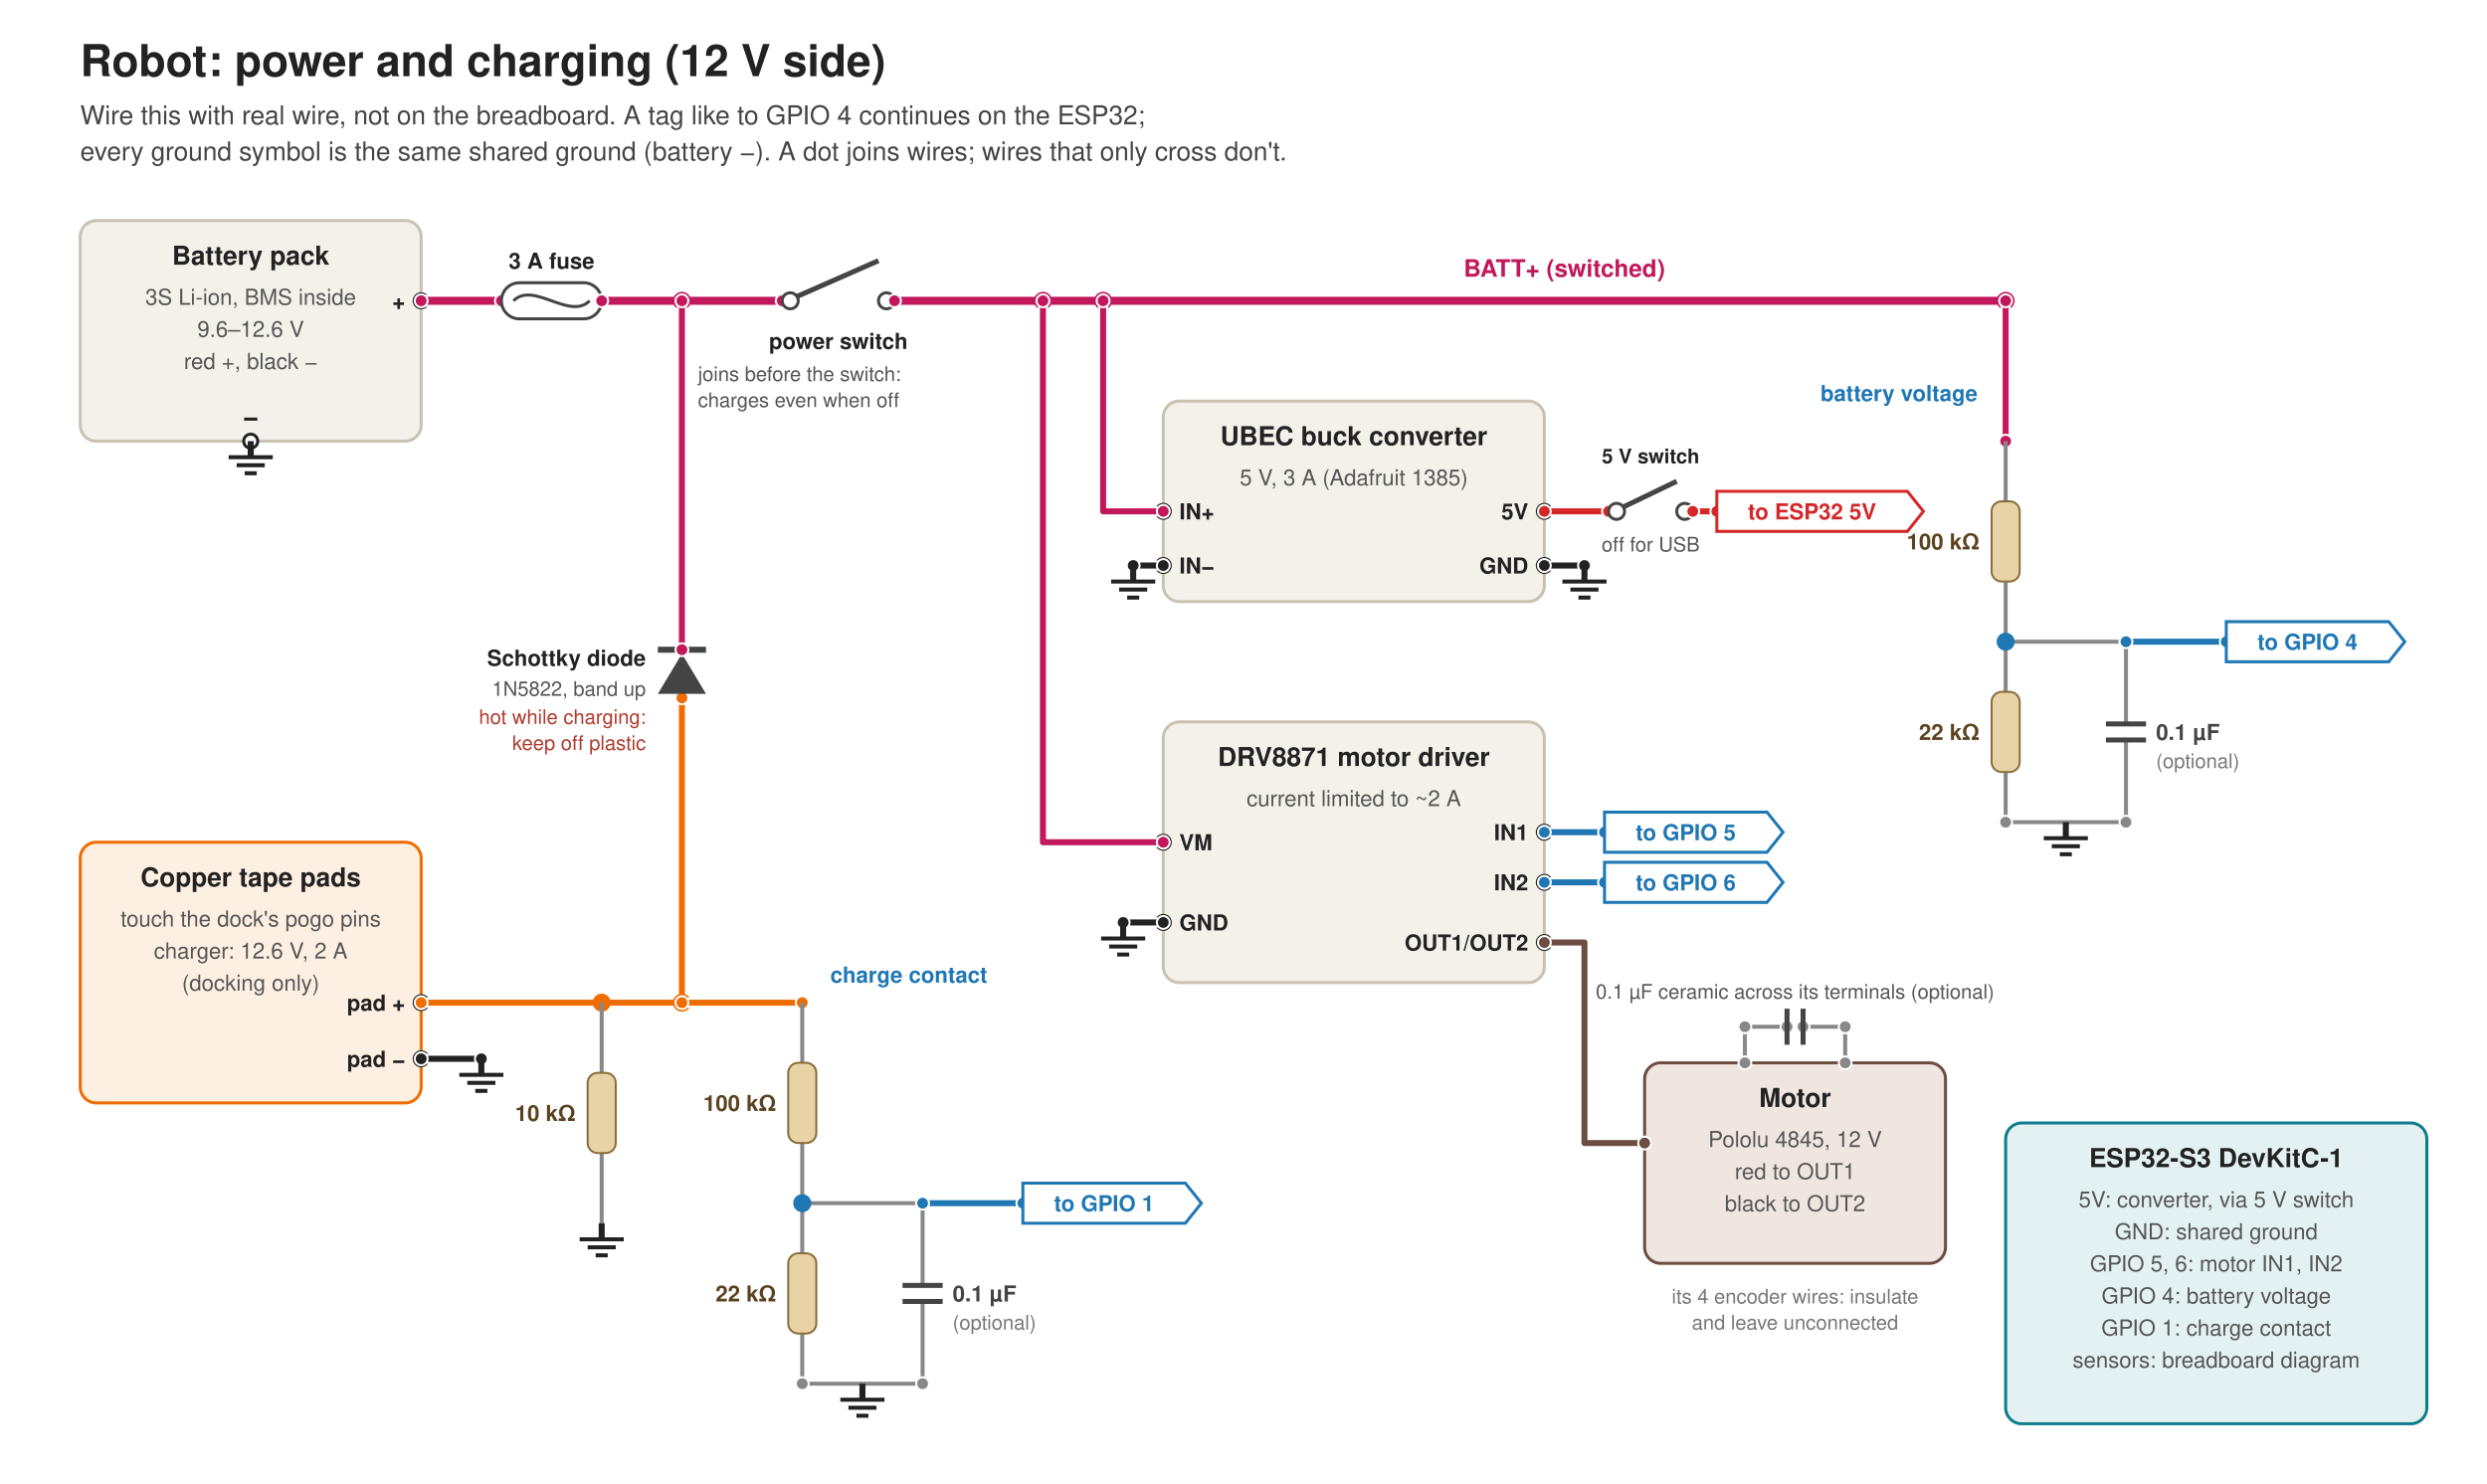
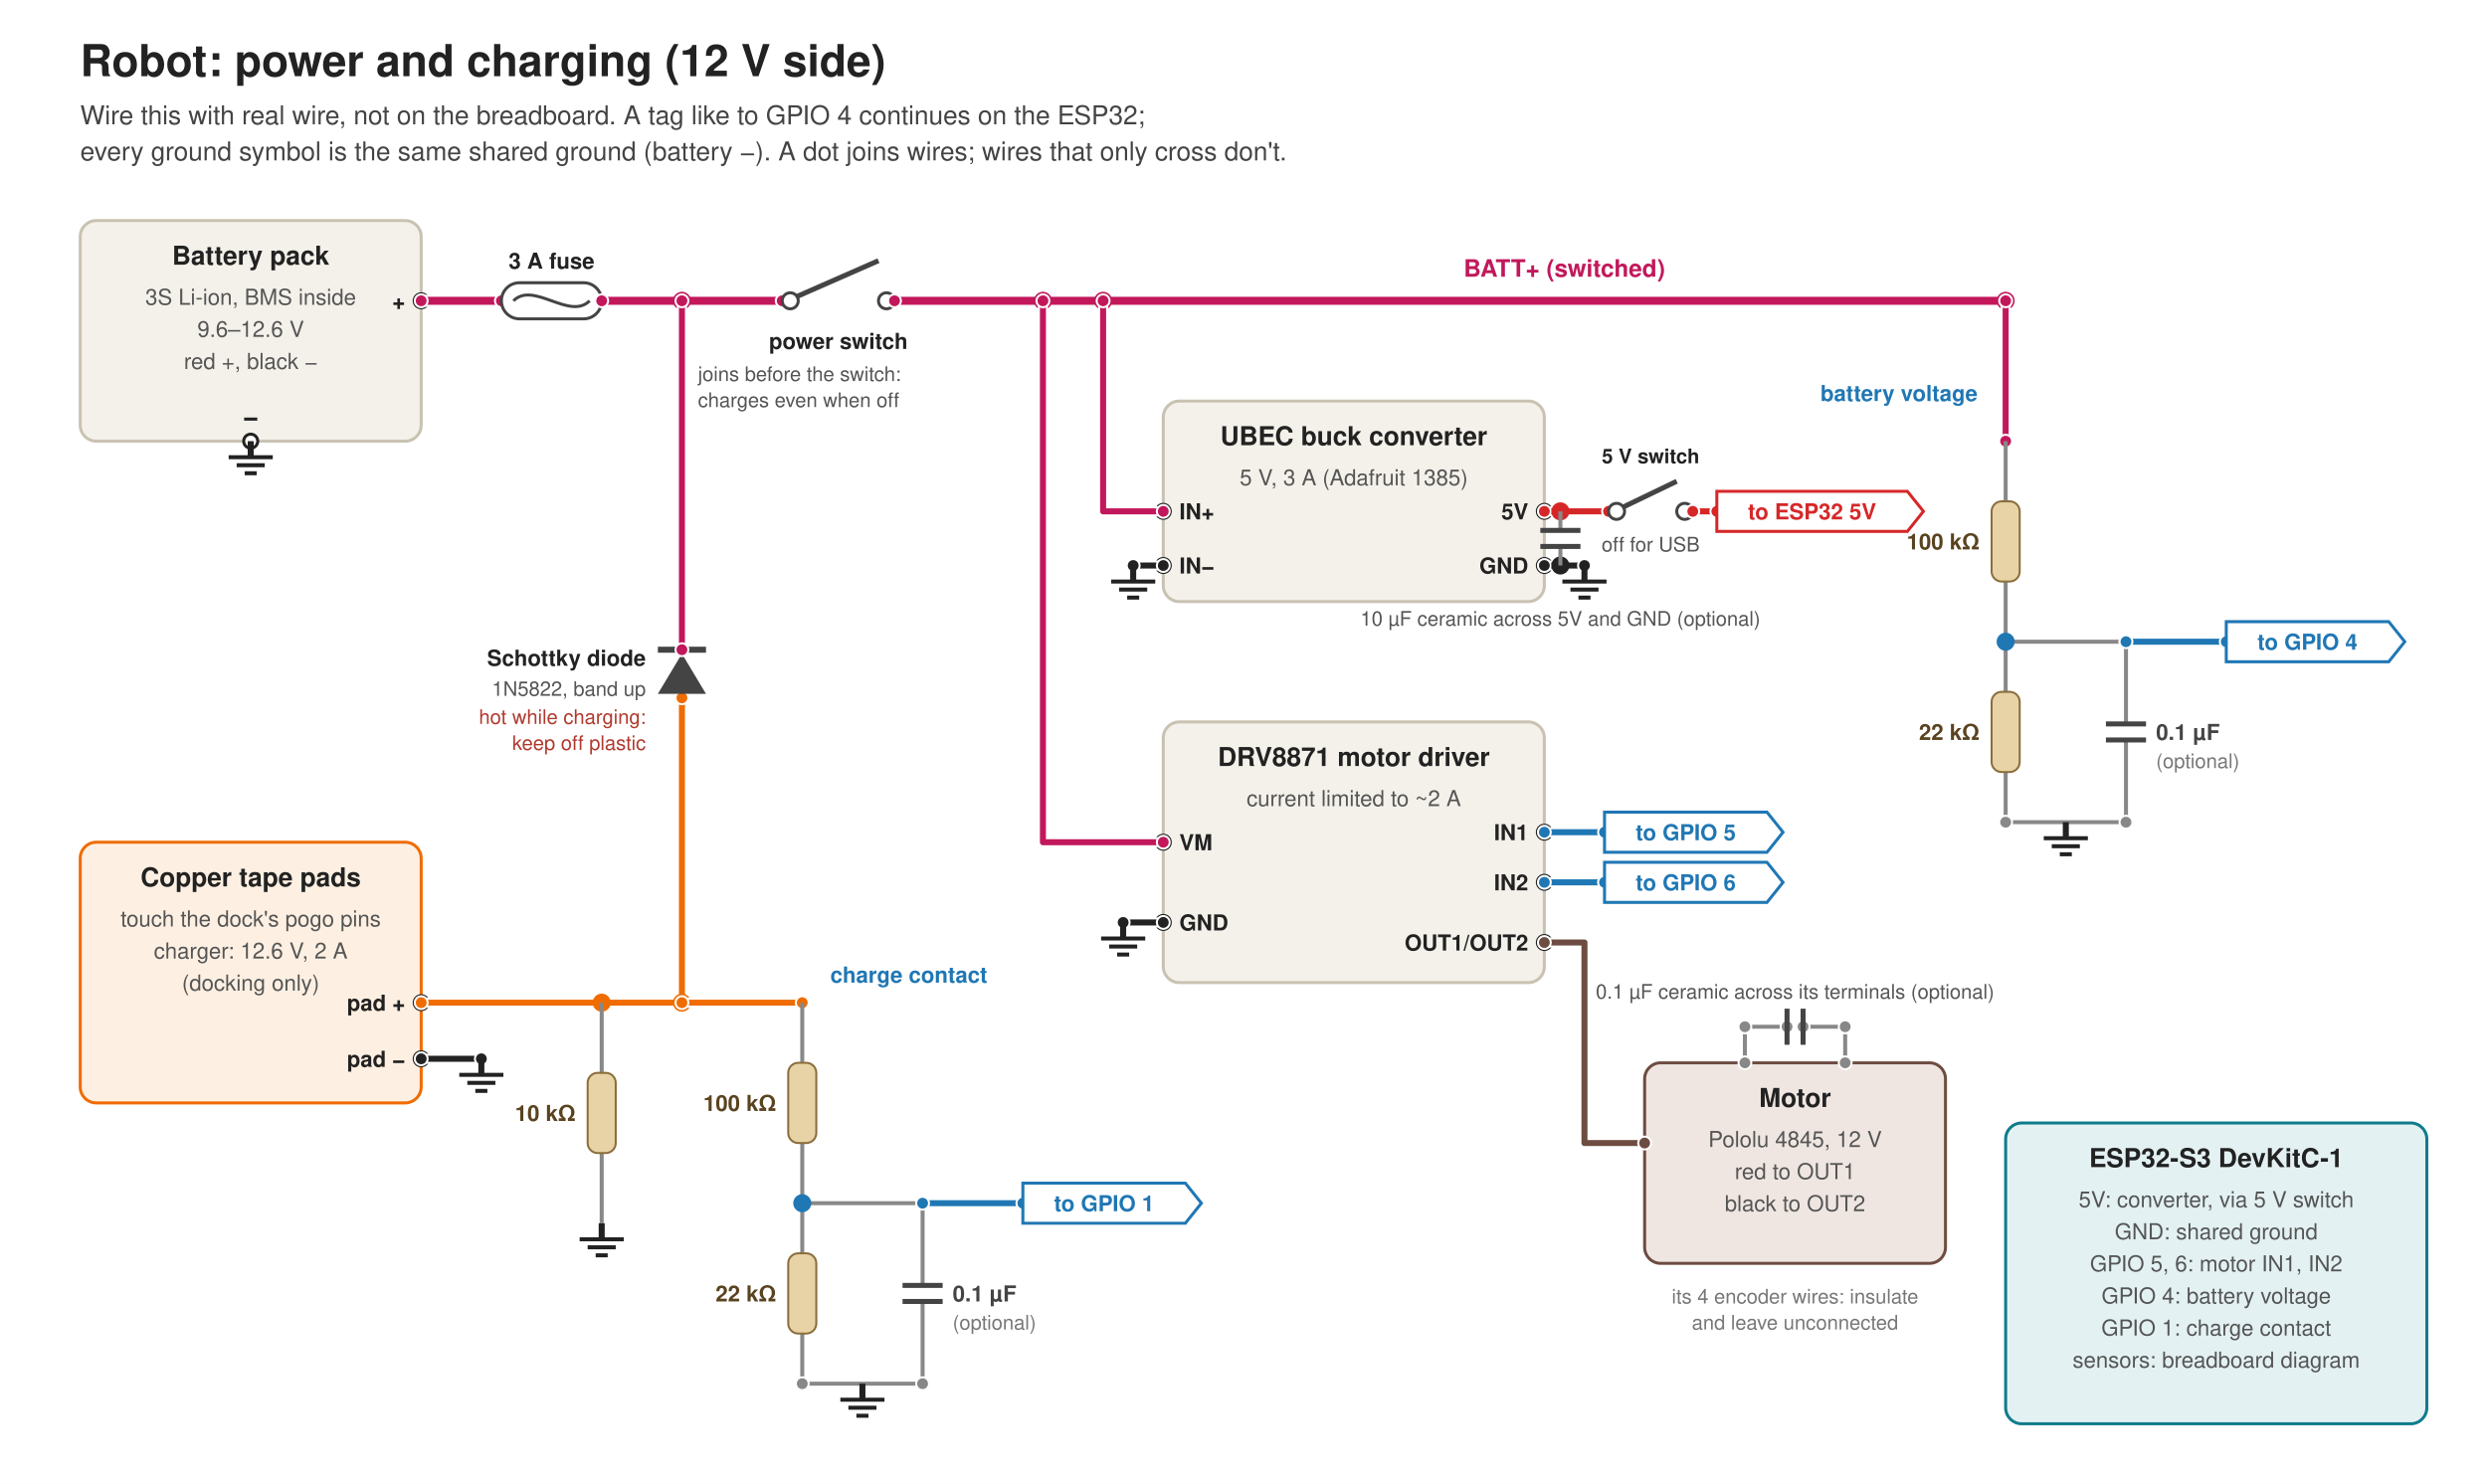
<svg xmlns="http://www.w3.org/2000/svg" width="1240" height="740" viewBox="0 0 1240 740">
  <rect width="1240" height="740" fill="#ffffff" />
  <text x="40" y="38" font-family="Helvetica, Arial, sans-serif" font-size="22" text-anchor="start" font-weight="bold" fill="#222">Robot: power and charging (12 V side)</text>
  <text x="40" y="62" font-family="Helvetica, Arial, sans-serif" font-size="13" text-anchor="start" font-weight="normal" fill="#444">Wire this with real wire, not on the breadboard. A tag like  to GPIO 4  continues on the ESP32;</text>
  <text x="40" y="80" font-family="Helvetica, Arial, sans-serif" font-size="13" text-anchor="start" font-weight="normal" fill="#444">every ground symbol is the same shared ground (battery −). A dot joins wires; wires that only cross don't.</text>
  <rect x="40" y="110" width="170" height="110" rx="8" fill="#f4f1ea" stroke="#c9c2b2" stroke-width="1.5" />
  <text x="125.0" y="132" font-family="Helvetica, Arial, sans-serif" font-size="13" text-anchor="middle" font-weight="bold" fill="#222">Battery pack</text>
  <text x="125.0" y="152" font-family="Helvetica, Arial, sans-serif" font-size="11" text-anchor="middle" font-weight="normal" fill="#555">3S Li-ion, BMS inside</text>
  <text x="125.0" y="168" font-family="Helvetica, Arial, sans-serif" font-size="11" text-anchor="middle" font-weight="normal" fill="#555">9.6–12.6 V</text>
  <text x="125.0" y="184" font-family="Helvetica, Arial, sans-serif" font-size="11" text-anchor="middle" font-weight="normal" fill="#555">red +, black −</text>
  <circle cx="210" cy="150" r="3.5" fill="#fff" stroke="#222" stroke-width="1.5" />
  <text x="202" y="154" font-family="Helvetica, Arial, sans-serif" font-size="11" text-anchor="end" font-weight="bold" fill="#222">+</text>
  <circle cx="125" cy="220" r="3.5" fill="#fff" stroke="#222" stroke-width="1.5" />
  <text x="125" y="212" font-family="Helvetica, Arial, sans-serif" font-size="13" text-anchor="middle" font-weight="bold" fill="#222">−</text>
  <line x1="125" y1="220" x2="125" y2="228" stroke="#222222" stroke-width="3" />
  <line x1="114" y1="228" x2="136" y2="228" stroke="#222222" stroke-width="2" />
  <line x1="118" y1="232" x2="132" y2="232" stroke="#222222" stroke-width="2" />
  <line x1="122" y1="236" x2="128" y2="236" stroke="#222222" stroke-width="2" />
  <path d="M 210,150 L 250,150" fill="none" stroke="#fff" stroke-width="6" stroke-linejoin="round" stroke-linecap="round" />
  <path d="M 210,150 L 250,150" fill="none" stroke="#c2185b" stroke-width="4" stroke-linejoin="round" stroke-linecap="round" />
  <circle cx="210" cy="150" r="3.2" fill="#c2185b" stroke="#fff" stroke-width="1" />
  <circle cx="250" cy="150" r="3.2" fill="#c2185b" stroke="#fff" stroke-width="1" />
  <rect x="250" y="141" width="50" height="18" rx="9" fill="#fff" stroke="#444" stroke-width="1.5" />
  <path d="M 256,150 C 266,140 284,160 294,150" fill="none" stroke="#444" stroke-width="1.5" />
  <text x="275" y="134" font-family="Helvetica, Arial, sans-serif" font-size="11" text-anchor="middle" font-weight="bold" fill="#222">3 A fuse</text>
  <path d="M 300,150 L 390,150" fill="none" stroke="#fff" stroke-width="6" stroke-linejoin="round" stroke-linecap="round" />
  <path d="M 300,150 L 390,150" fill="none" stroke="#c2185b" stroke-width="4" stroke-linejoin="round" stroke-linecap="round" />
  <circle cx="300" cy="150" r="3.2" fill="#c2185b" stroke="#fff" stroke-width="1" />
  <circle cx="390" cy="150" r="3.2" fill="#c2185b" stroke="#fff" stroke-width="1" />
  <circle cx="340" cy="150" r="4.5" fill="#c2185b" />
  <circle cx="394" cy="150" r="4" fill="#fff" stroke="#444" stroke-width="1.5" />
  <line x1="397" y1="148" x2="438" y2="130" stroke="#444" stroke-width="2.5" />
  <circle cx="442" cy="150" r="4" fill="#fff" stroke="#444" stroke-width="1.5" />
  <text x="418" y="174" font-family="Helvetica, Arial, sans-serif" font-size="11" text-anchor="middle" font-weight="bold" fill="#222">power switch</text>
  <path d="M 446,150 L 1000,150" fill="none" stroke="#fff" stroke-width="6" stroke-linejoin="round" stroke-linecap="round" />
  <path d="M 446,150 L 1000,150" fill="none" stroke="#c2185b" stroke-width="4" stroke-linejoin="round" stroke-linecap="round" />
  <circle cx="446" cy="150" r="3.2" fill="#c2185b" stroke="#fff" stroke-width="1" />
  <circle cx="1000" cy="150" r="3.2" fill="#c2185b" stroke="#fff" stroke-width="1" />
  <text x="780" y="138" font-family="Helvetica, Arial, sans-serif" font-size="12" text-anchor="middle" font-weight="bold" fill="#c2185b">BATT+ (switched)</text>
  <rect x="580" y="200" width="190" height="100" rx="8" fill="#f4f1ea" stroke="#c9c2b2" stroke-width="1.5" />
  <text x="675.0" y="222" font-family="Helvetica, Arial, sans-serif" font-size="13" text-anchor="middle" font-weight="bold" fill="#222">UBEC buck converter</text>
  <text x="675.0" y="242" font-family="Helvetica, Arial, sans-serif" font-size="11" text-anchor="middle" font-weight="normal" fill="#555">5 V, 3 A (Adafruit 1385)</text>
  <circle cx="580" cy="255" r="3.5" fill="#fff" stroke="#222" stroke-width="1.5" />
  <text x="588" y="259" font-family="Helvetica, Arial, sans-serif" font-size="11" text-anchor="start" font-weight="bold" fill="#222">IN+</text>
  <circle cx="580" cy="282" r="3.5" fill="#fff" stroke="#222" stroke-width="1.5" />
  <text x="588" y="286" font-family="Helvetica, Arial, sans-serif" font-size="11" text-anchor="start" font-weight="bold" fill="#222">IN−</text>
  <circle cx="770" cy="255" r="3.5" fill="#fff" stroke="#222" stroke-width="1.5" />
  <text x="762" y="259" font-family="Helvetica, Arial, sans-serif" font-size="11" text-anchor="end" font-weight="bold" fill="#222">5V</text>
  <circle cx="770" cy="282" r="3.5" fill="#fff" stroke="#222" stroke-width="1.5" />
  <text x="762" y="286" font-family="Helvetica, Arial, sans-serif" font-size="11" text-anchor="end" font-weight="bold" fill="#222">GND</text>
  <circle cx="550" cy="150" r="4.5" fill="#c2185b" />
  <path d="M 550,150 L 550,255 L 580,255" fill="none" stroke="#fff" stroke-width="5" stroke-linejoin="round" stroke-linecap="round" />
  <path d="M 550,150 L 550,255 L 580,255" fill="none" stroke="#c2185b" stroke-width="3" stroke-linejoin="round" stroke-linecap="round" />
  <circle cx="550" cy="150" r="3.2" fill="#c2185b" stroke="#fff" stroke-width="1" />
  <circle cx="580" cy="255" r="3.2" fill="#c2185b" stroke="#fff" stroke-width="1" />
  <path d="M 580,282 L 565,282" fill="none" stroke="#fff" stroke-width="5" stroke-linejoin="round" stroke-linecap="round" />
  <path d="M 580,282 L 565,282" fill="none" stroke="#222222" stroke-width="3" stroke-linejoin="round" stroke-linecap="round" />
  <circle cx="580" cy="282" r="3.2" fill="#222222" stroke="#fff" stroke-width="1" />
  <circle cx="565" cy="282" r="3.2" fill="#222222" stroke="#fff" stroke-width="1" />
  <line x1="565" y1="282" x2="565" y2="290" stroke="#222222" stroke-width="3" />
  <line x1="554" y1="290" x2="576" y2="290" stroke="#222222" stroke-width="2" />
  <line x1="558" y1="294" x2="572" y2="294" stroke="#222222" stroke-width="2" />
  <line x1="562" y1="298" x2="568" y2="298" stroke="#222222" stroke-width="2" />
  <path d="M 770,255 L 802,255" fill="none" stroke="#fff" stroke-width="5" stroke-linejoin="round" stroke-linecap="round" />
  <path d="M 770,255 L 802,255" fill="none" stroke="#d62728" stroke-width="3" stroke-linejoin="round" stroke-linecap="round" />
  <circle cx="770" cy="255" r="3.2" fill="#d62728" stroke="#fff" stroke-width="1" />
  <circle cx="802" cy="255" r="3.2" fill="#d62728" stroke="#fff" stroke-width="1" />
  <circle cx="806" cy="255" r="4" fill="#fff" stroke="#444" stroke-width="1.5" />
  <line x1="809" y1="253" x2="836" y2="240" stroke="#444" stroke-width="2.5" />
  <circle cx="840" cy="255" r="4" fill="#fff" stroke="#444" stroke-width="1.5" />
  <text x="823" y="231" font-family="Helvetica, Arial, sans-serif" font-size="10" text-anchor="middle" font-weight="bold" fill="#222">5 V switch</text>
  <text x="823" y="275" font-family="Helvetica, Arial, sans-serif" font-size="10" text-anchor="middle" font-weight="normal" fill="#555">off for USB</text>
  <path d="M 844,255 L 856,255" fill="none" stroke="#fff" stroke-width="5" stroke-linejoin="round" stroke-linecap="round" />
  <path d="M 844,255 L 856,255" fill="none" stroke="#d62728" stroke-width="3" stroke-linejoin="round" stroke-linecap="round" />
  <circle cx="844" cy="255" r="3.2" fill="#d62728" stroke="#fff" stroke-width="1" />
  <circle cx="856" cy="255" r="3.2" fill="#d62728" stroke="#fff" stroke-width="1" />
  <path d="M 856,245 L 951,245 L 959,255 L 951,265 L 856,265 L 856,255 Z" fill="#fff" stroke="#d62728" stroke-width="1.5" />
  <text x="903.5" y="259" font-family="Helvetica, Arial, sans-serif" font-size="11" text-anchor="middle" font-weight="bold" fill="#d62728">to ESP32 5V</text>
  <path d="M 770,282 L 790,282" fill="none" stroke="#fff" stroke-width="5" stroke-linejoin="round" stroke-linecap="round" />
  <path d="M 770,282 L 790,282" fill="none" stroke="#222222" stroke-width="3" stroke-linejoin="round" stroke-linecap="round" />
  <circle cx="770" cy="282" r="3.2" fill="#222222" stroke="#fff" stroke-width="1" />
  <circle cx="790" cy="282" r="3.2" fill="#222222" stroke="#fff" stroke-width="1" />
  <line x1="790" y1="282" x2="790" y2="290" stroke="#222222" stroke-width="3" />
  <line x1="779" y1="290" x2="801" y2="290" stroke="#222222" stroke-width="2" />
  <line x1="783" y1="294" x2="797" y2="294" stroke="#222222" stroke-width="2" />
  <line x1="787" y1="298" x2="793" y2="298" stroke="#222222" stroke-width="2" />
+   <circle cx="778" cy="255" r="4.5" fill="#d62728" />
+   <circle cx="778" cy="282" r="4.5" fill="#222222" />
+   <line x1="778" y1="255" x2="778" y2="264.5" stroke="#888" stroke-width="2" />
+   <line x1="778" y1="272.5" x2="778" y2="282" stroke="#888" stroke-width="2" />
+   <line x1="768" y1="264.5" x2="788" y2="264.5" stroke="#444" stroke-width="2.5" />
+   <line x1="768" y1="272.5" x2="788" y2="272.5" stroke="#444" stroke-width="2.5" />
+   <text x="793" y="272.5" font-family="Helvetica, Arial, sans-serif" font-size="11" text-anchor="start" font-weight="bold" fill="#444" />
+   <text x="778" y="312" font-family="Helvetica, Arial, sans-serif" font-size="10" text-anchor="middle" font-weight="normal" fill="#555">10 µF ceramic across 5V and GND (optional)</text>
  <rect x="580" y="360" width="190" height="130" rx="8" fill="#f4f1ea" stroke="#c9c2b2" stroke-width="1.5" />
  <text x="675.0" y="382" font-family="Helvetica, Arial, sans-serif" font-size="13" text-anchor="middle" font-weight="bold" fill="#222">DRV8871 motor driver</text>
  <text x="675.0" y="402" font-family="Helvetica, Arial, sans-serif" font-size="11" text-anchor="middle" font-weight="normal" fill="#555">current limited to ~2 A</text>
  <circle cx="580" cy="420" r="3.5" fill="#fff" stroke="#222" stroke-width="1.5" />
  <text x="588" y="424" font-family="Helvetica, Arial, sans-serif" font-size="11" text-anchor="start" font-weight="bold" fill="#222">VM</text>
  <circle cx="580" cy="460" r="3.5" fill="#fff" stroke="#222" stroke-width="1.5" />
  <text x="588" y="464" font-family="Helvetica, Arial, sans-serif" font-size="11" text-anchor="start" font-weight="bold" fill="#222">GND</text>
  <circle cx="770" cy="415" r="3.5" fill="#fff" stroke="#222" stroke-width="1.5" />
  <text x="762" y="419" font-family="Helvetica, Arial, sans-serif" font-size="11" text-anchor="end" font-weight="bold" fill="#222">IN1</text>
  <circle cx="770" cy="440" r="3.5" fill="#fff" stroke="#222" stroke-width="1.5" />
  <text x="762" y="444" font-family="Helvetica, Arial, sans-serif" font-size="11" text-anchor="end" font-weight="bold" fill="#222">IN2</text>
  <circle cx="770" cy="470" r="3.5" fill="#fff" stroke="#222" stroke-width="1.5" />
  <text x="762" y="474" font-family="Helvetica, Arial, sans-serif" font-size="11" text-anchor="end" font-weight="bold" fill="#222">OUT1/OUT2</text>
  <circle cx="520" cy="150" r="4.5" fill="#c2185b" />
  <path d="M 520,150 L 520,420 L 580,420" fill="none" stroke="#fff" stroke-width="5" stroke-linejoin="round" stroke-linecap="round" />
  <path d="M 520,150 L 520,420 L 580,420" fill="none" stroke="#c2185b" stroke-width="3" stroke-linejoin="round" stroke-linecap="round" />
  <circle cx="520" cy="150" r="3.2" fill="#c2185b" stroke="#fff" stroke-width="1" />
  <circle cx="580" cy="420" r="3.2" fill="#c2185b" stroke="#fff" stroke-width="1" />
  <path d="M 580,460 L 560,460" fill="none" stroke="#fff" stroke-width="5" stroke-linejoin="round" stroke-linecap="round" />
  <path d="M 580,460 L 560,460" fill="none" stroke="#222222" stroke-width="3" stroke-linejoin="round" stroke-linecap="round" />
  <circle cx="580" cy="460" r="3.2" fill="#222222" stroke="#fff" stroke-width="1" />
  <circle cx="560" cy="460" r="3.2" fill="#222222" stroke="#fff" stroke-width="1" />
  <line x1="560" y1="460" x2="560" y2="468" stroke="#222222" stroke-width="3" />
  <line x1="549" y1="468" x2="571" y2="468" stroke="#222222" stroke-width="2" />
  <line x1="553" y1="472" x2="567" y2="472" stroke="#222222" stroke-width="2" />
  <line x1="557" y1="476" x2="563" y2="476" stroke="#222222" stroke-width="2" />
  <path d="M 770,415 L 800,415" fill="none" stroke="#fff" stroke-width="5" stroke-linejoin="round" stroke-linecap="round" />
  <path d="M 770,415 L 800,415" fill="none" stroke="#1f77b4" stroke-width="3" stroke-linejoin="round" stroke-linecap="round" />
  <circle cx="770" cy="415" r="3.2" fill="#1f77b4" stroke="#fff" stroke-width="1" />
  <circle cx="800" cy="415" r="3.2" fill="#1f77b4" stroke="#fff" stroke-width="1" />
  <path d="M 800,405 L 881,405 L 889,415 L 881,425 L 800,425 L 800,415 Z" fill="#fff" stroke="#1f77b4" stroke-width="1.5" />
  <text x="840.5" y="419" font-family="Helvetica, Arial, sans-serif" font-size="11" text-anchor="middle" font-weight="bold" fill="#1f77b4">to GPIO 5</text>
  <path d="M 770,440 L 800,440" fill="none" stroke="#fff" stroke-width="5" stroke-linejoin="round" stroke-linecap="round" />
  <path d="M 770,440 L 800,440" fill="none" stroke="#1f77b4" stroke-width="3" stroke-linejoin="round" stroke-linecap="round" />
  <circle cx="770" cy="440" r="3.2" fill="#1f77b4" stroke="#fff" stroke-width="1" />
  <circle cx="800" cy="440" r="3.2" fill="#1f77b4" stroke="#fff" stroke-width="1" />
  <path d="M 800,430 L 881,430 L 889,440 L 881,450 L 800,450 L 800,440 Z" fill="#fff" stroke="#1f77b4" stroke-width="1.5" />
  <text x="840.5" y="444" font-family="Helvetica, Arial, sans-serif" font-size="11" text-anchor="middle" font-weight="bold" fill="#1f77b4">to GPIO 6</text>
  <rect x="820" y="530" width="150" height="100" rx="8" fill="#efe6e1" stroke="#6d4c41" stroke-width="1.5" />
  <text x="895.0" y="552" font-family="Helvetica, Arial, sans-serif" font-size="13" text-anchor="middle" font-weight="bold" fill="#222">Motor</text>
  <text x="895.0" y="572" font-family="Helvetica, Arial, sans-serif" font-size="11" text-anchor="middle" font-weight="normal" fill="#555">Pololu 4845, 12 V</text>
  <text x="895.0" y="588" font-family="Helvetica, Arial, sans-serif" font-size="11" text-anchor="middle" font-weight="normal" fill="#555">red to OUT1</text>
  <text x="895.0" y="604" font-family="Helvetica, Arial, sans-serif" font-size="11" text-anchor="middle" font-weight="normal" fill="#555">black to OUT2</text>
  <path d="M 770,470 L 790,470 L 790,570 L 820,570" fill="none" stroke="#fff" stroke-width="5" stroke-linejoin="round" stroke-linecap="round" />
  <path d="M 770,470 L 790,470 L 790,570 L 820,570" fill="none" stroke="#6d4c41" stroke-width="3" stroke-linejoin="round" stroke-linecap="round" />
  <circle cx="770" cy="470" r="3.2" fill="#6d4c41" stroke="#fff" stroke-width="1" />
  <circle cx="820" cy="570" r="3.2" fill="#6d4c41" stroke="#fff" stroke-width="1" />
  <path d="M 870,530 L 870,512" fill="none" stroke="#fff" stroke-width="4" stroke-linejoin="round" stroke-linecap="round" />
  <path d="M 870,530 L 870,512" fill="none" stroke="#888" stroke-width="2" stroke-linejoin="round" stroke-linecap="round" />
  <circle cx="870" cy="530" r="3.2" fill="#888" stroke="#fff" stroke-width="1" />
  <circle cx="870" cy="512" r="3.2" fill="#888" stroke="#fff" stroke-width="1" />
  <path d="M 920,530 L 920,512" fill="none" stroke="#fff" stroke-width="4" stroke-linejoin="round" stroke-linecap="round" />
  <path d="M 920,530 L 920,512" fill="none" stroke="#888" stroke-width="2" stroke-linejoin="round" stroke-linecap="round" />
  <circle cx="920" cy="530" r="3.2" fill="#888" stroke="#fff" stroke-width="1" />
  <circle cx="920" cy="512" r="3.2" fill="#888" stroke="#fff" stroke-width="1" />
  <path d="M 870,512 L 891,512" fill="none" stroke="#fff" stroke-width="4" stroke-linejoin="round" stroke-linecap="round" />
  <path d="M 870,512 L 891,512" fill="none" stroke="#888" stroke-width="2" stroke-linejoin="round" stroke-linecap="round" />
  <circle cx="870" cy="512" r="3.2" fill="#888" stroke="#fff" stroke-width="1" />
  <circle cx="891" cy="512" r="3.2" fill="#888" stroke="#fff" stroke-width="1" />
  <path d="M 899,512 L 920,512" fill="none" stroke="#fff" stroke-width="4" stroke-linejoin="round" stroke-linecap="round" />
  <path d="M 899,512 L 920,512" fill="none" stroke="#888" stroke-width="2" stroke-linejoin="round" stroke-linecap="round" />
  <circle cx="899" cy="512" r="3.2" fill="#888" stroke="#fff" stroke-width="1" />
  <circle cx="920" cy="512" r="3.2" fill="#888" stroke="#fff" stroke-width="1" />
  <line x1="891" y1="503" x2="891" y2="521" stroke="#444" stroke-width="2.5" />
  <line x1="899" y1="503" x2="899" y2="521" stroke="#444" stroke-width="2.5" />
  <text x="895" y="498" font-family="Helvetica, Arial, sans-serif" font-size="10" text-anchor="middle" font-weight="normal" fill="#555">0.1 µF ceramic across its terminals (optional)</text>
  <text x="895" y="650" font-family="Helvetica, Arial, sans-serif" font-size="10" text-anchor="middle" font-weight="normal" fill="#777">its 4 encoder wires: insulate</text>
  <text x="895" y="663" font-family="Helvetica, Arial, sans-serif" font-size="10" text-anchor="middle" font-weight="normal" fill="#777">and leave unconnected</text>
  <circle cx="1000" cy="150" r="4.5" fill="#c2185b" />
  <path d="M 1000,150 L 1000,220" fill="none" stroke="#fff" stroke-width="5" stroke-linejoin="round" stroke-linecap="round" />
  <path d="M 1000,150 L 1000,220" fill="none" stroke="#c2185b" stroke-width="3" stroke-linejoin="round" stroke-linecap="round" />
  <circle cx="1000" cy="150" r="3.2" fill="#c2185b" stroke="#fff" stroke-width="1" />
  <circle cx="1000" cy="220" r="3.2" fill="#c2185b" stroke="#fff" stroke-width="1" />
  <line x1="1000" y1="220" x2="1000" y2="320" stroke="#888" stroke-width="2" />
  <rect x="993" y="250.0" width="14" height="40" rx="5" fill="#e8d3a6" stroke="#8a6d3b" />
  <text x="987" y="274.0" font-family="Helvetica, Arial, sans-serif" font-size="11" text-anchor="end" font-weight="bold" fill="#5a4320">100 kΩ</text>
  <line x1="1000" y1="320" x2="1000" y2="410" stroke="#888" stroke-width="2" />
  <rect x="993" y="345.0" width="14" height="40" rx="5" fill="#e8d3a6" stroke="#8a6d3b" />
  <text x="987" y="369.0" font-family="Helvetica, Arial, sans-serif" font-size="11" text-anchor="end" font-weight="bold" fill="#5a4320">22 kΩ</text>
  <path d="M 1000,320 L 1060,320" fill="none" stroke="#fff" stroke-width="4" stroke-linejoin="round" stroke-linecap="round" />
  <path d="M 1000,320 L 1060,320" fill="none" stroke="#888" stroke-width="2" stroke-linejoin="round" stroke-linecap="round" />
  <circle cx="1000" cy="320" r="3.2" fill="#888" stroke="#fff" stroke-width="1" />
  <circle cx="1060" cy="320" r="3.2" fill="#888" stroke="#fff" stroke-width="1" />
  <line x1="1060" y1="320" x2="1060" y2="361.0" stroke="#888" stroke-width="2" />
  <line x1="1060" y1="369.0" x2="1060" y2="410" stroke="#888" stroke-width="2" />
  <line x1="1050" y1="361.0" x2="1070" y2="361.0" stroke="#444" stroke-width="2.5" />
  <line x1="1050" y1="369.0" x2="1070" y2="369.0" stroke="#444" stroke-width="2.5" />
  <text x="1075" y="369.0" font-family="Helvetica, Arial, sans-serif" font-size="11" text-anchor="start" font-weight="bold" fill="#444">0.1 µF</text>
  <text x="1075" y="383.0" font-family="Helvetica, Arial, sans-serif" font-size="10" text-anchor="start" font-weight="normal" fill="#777">(optional)</text>
  <path d="M 1000,410 L 1060,410" fill="none" stroke="#fff" stroke-width="4" stroke-linejoin="round" stroke-linecap="round" />
  <path d="M 1000,410 L 1060,410" fill="none" stroke="#888" stroke-width="2" stroke-linejoin="round" stroke-linecap="round" />
  <circle cx="1000" cy="410" r="3.2" fill="#888" stroke="#fff" stroke-width="1" />
  <circle cx="1060" cy="410" r="3.2" fill="#888" stroke="#fff" stroke-width="1" />
  <line x1="1030" y1="410" x2="1030" y2="418" stroke="#222222" stroke-width="3" />
  <line x1="1019" y1="418" x2="1041" y2="418" stroke="#222222" stroke-width="2" />
  <line x1="1023" y1="422" x2="1037" y2="422" stroke="#222222" stroke-width="2" />
  <line x1="1027" y1="426" x2="1033" y2="426" stroke="#222222" stroke-width="2" />
  <circle cx="1000" cy="320" r="4.5" fill="#1f77b4" />
  <path d="M 1060,320 L 1110,320" fill="none" stroke="#fff" stroke-width="5" stroke-linejoin="round" stroke-linecap="round" />
  <path d="M 1060,320 L 1110,320" fill="none" stroke="#1f77b4" stroke-width="3" stroke-linejoin="round" stroke-linecap="round" />
  <circle cx="1060" cy="320" r="3.2" fill="#1f77b4" stroke="#fff" stroke-width="1" />
  <circle cx="1110" cy="320" r="3.2" fill="#1f77b4" stroke="#fff" stroke-width="1" />
  <path d="M 1110,310 L 1191,310 L 1199,320 L 1191,330 L 1110,330 L 1110,320 Z" fill="#fff" stroke="#1f77b4" stroke-width="1.5" />
  <text x="1150.5" y="324" font-family="Helvetica, Arial, sans-serif" font-size="11" text-anchor="middle" font-weight="bold" fill="#1f77b4">to GPIO 4</text>
  <text x="986" y="200" font-family="Helvetica, Arial, sans-serif" font-size="11" text-anchor="end" font-weight="bold" fill="#1f77b4">battery voltage</text>
  <rect x="1000" y="560" width="210" height="150" rx="8" fill="#e3f1f3" stroke="#0f7c8c" stroke-width="1.5" />
  <text x="1105.0" y="582" font-family="Helvetica, Arial, sans-serif" font-size="13" text-anchor="middle" font-weight="bold" fill="#222">ESP32-S3 DevKitC-1</text>
  <text x="1105.0" y="602" font-family="Helvetica, Arial, sans-serif" font-size="11" text-anchor="middle" font-weight="normal" fill="#555">5V: converter, via 5 V switch</text>
  <text x="1105.0" y="618" font-family="Helvetica, Arial, sans-serif" font-size="11" text-anchor="middle" font-weight="normal" fill="#555">GND: shared ground</text>
  <text x="1105.0" y="634" font-family="Helvetica, Arial, sans-serif" font-size="11" text-anchor="middle" font-weight="normal" fill="#555">GPIO 5, 6: motor IN1, IN2</text>
  <text x="1105.0" y="650" font-family="Helvetica, Arial, sans-serif" font-size="11" text-anchor="middle" font-weight="normal" fill="#555">GPIO 4: battery voltage</text>
  <text x="1105.0" y="666" font-family="Helvetica, Arial, sans-serif" font-size="11" text-anchor="middle" font-weight="normal" fill="#555">GPIO 1: charge contact</text>
  <text x="1105.0" y="682" font-family="Helvetica, Arial, sans-serif" font-size="11" text-anchor="middle" font-weight="normal" fill="#555">sensors: breadboard diagram</text>
  <rect x="40" y="420" width="170" height="130" rx="8" fill="#fdf0e2" stroke="#ef6c00" stroke-width="1.5" />
  <text x="125.0" y="442" font-family="Helvetica, Arial, sans-serif" font-size="13" text-anchor="middle" font-weight="bold" fill="#222">Copper tape pads</text>
  <text x="125.0" y="462" font-family="Helvetica, Arial, sans-serif" font-size="11" text-anchor="middle" font-weight="normal" fill="#555">touch the dock's pogo pins</text>
  <text x="125.0" y="478" font-family="Helvetica, Arial, sans-serif" font-size="11" text-anchor="middle" font-weight="normal" fill="#555">charger: 12.6 V, 2 A</text>
  <text x="125.0" y="494" font-family="Helvetica, Arial, sans-serif" font-size="11" text-anchor="middle" font-weight="normal" fill="#555">(docking only)</text>
  <circle cx="210" cy="500" r="3.5" fill="#fff" stroke="#222" stroke-width="1.5" />
  <text x="202" y="504" font-family="Helvetica, Arial, sans-serif" font-size="11" text-anchor="end" font-weight="bold" fill="#222">pad +</text>
  <circle cx="210" cy="528" r="3.5" fill="#fff" stroke="#222" stroke-width="1.5" />
  <text x="202" y="532" font-family="Helvetica, Arial, sans-serif" font-size="11" text-anchor="end" font-weight="bold" fill="#222">pad −</text>
  <path d="M 210,528 L 240,528" fill="none" stroke="#fff" stroke-width="5" stroke-linejoin="round" stroke-linecap="round" />
  <path d="M 210,528 L 240,528" fill="none" stroke="#222222" stroke-width="3" stroke-linejoin="round" stroke-linecap="round" />
  <circle cx="210" cy="528" r="3.2" fill="#222222" stroke="#fff" stroke-width="1" />
  <circle cx="240" cy="528" r="3.2" fill="#222222" stroke="#fff" stroke-width="1" />
  <line x1="240" y1="528" x2="240" y2="536" stroke="#222222" stroke-width="3" />
  <line x1="229" y1="536" x2="251" y2="536" stroke="#222222" stroke-width="2" />
  <line x1="233" y1="540" x2="247" y2="540" stroke="#222222" stroke-width="2" />
  <line x1="237" y1="544" x2="243" y2="544" stroke="#222222" stroke-width="2" />
  <path d="M 210,500 L 340,500 L 340,348" fill="none" stroke="#fff" stroke-width="5" stroke-linejoin="round" stroke-linecap="round" />
  <path d="M 210,500 L 340,500 L 340,348" fill="none" stroke="#ef6c00" stroke-width="3" stroke-linejoin="round" stroke-linecap="round" />
  <circle cx="210" cy="500" r="3.2" fill="#ef6c00" stroke="#fff" stroke-width="1" />
  <circle cx="340" cy="348" r="3.2" fill="#ef6c00" stroke="#fff" stroke-width="1" />
  <path d="M 328,346 L 352,346 L 340,326 Z" fill="#444" />
  <line x1="328" y1="324" x2="352" y2="324" stroke="#444" stroke-width="3" />
  <text x="322" y="332" font-family="Helvetica, Arial, sans-serif" font-size="11" text-anchor="end" font-weight="bold" fill="#222">Schottky diode</text>
  <text x="322" y="347" font-family="Helvetica, Arial, sans-serif" font-size="10" text-anchor="end" font-weight="normal" fill="#555">1N5822, band up</text>
  <text x="322" y="361" font-family="Helvetica, Arial, sans-serif" font-size="10" text-anchor="end" font-weight="normal" fill="#b03a2e">hot while charging:</text>
  <text x="322" y="374" font-family="Helvetica, Arial, sans-serif" font-size="10" text-anchor="end" font-weight="normal" fill="#b03a2e">keep off plastic</text>
  <path d="M 340,324 L 340,150" fill="none" stroke="#fff" stroke-width="5" stroke-linejoin="round" stroke-linecap="round" />
  <path d="M 340,324 L 340,150" fill="none" stroke="#c2185b" stroke-width="3" stroke-linejoin="round" stroke-linecap="round" />
  <circle cx="340" cy="324" r="3.2" fill="#c2185b" stroke="#fff" stroke-width="1" />
  <circle cx="340" cy="150" r="3.2" fill="#c2185b" stroke="#fff" stroke-width="1" />
  <text x="348" y="190" font-family="Helvetica, Arial, sans-serif" font-size="10" text-anchor="start" font-weight="normal" fill="#555">joins before the switch:</text>
  <text x="348" y="203" font-family="Helvetica, Arial, sans-serif" font-size="10" text-anchor="start" font-weight="normal" fill="#555">charges even when off</text>
  <circle cx="300" cy="500" r="4.5" fill="#ef6c00" />
  <line x1="300" y1="500" x2="300" y2="610" stroke="#888" stroke-width="2" />
  <rect x="293" y="535.0" width="14" height="40" rx="5" fill="#e8d3a6" stroke="#8a6d3b" />
  <text x="287" y="559.0" font-family="Helvetica, Arial, sans-serif" font-size="11" text-anchor="end" font-weight="bold" fill="#5a4320">10 kΩ</text>
  <line x1="300" y1="610" x2="300" y2="618" stroke="#222222" stroke-width="3" />
  <line x1="289" y1="618" x2="311" y2="618" stroke="#222222" stroke-width="2" />
  <line x1="293" y1="622" x2="307" y2="622" stroke="#222222" stroke-width="2" />
  <line x1="297" y1="626" x2="303" y2="626" stroke="#222222" stroke-width="2" />
  <circle cx="340" cy="500" r="4.5" fill="#ef6c00" />
  <path d="M 340,500 L 400,500" fill="none" stroke="#fff" stroke-width="5" stroke-linejoin="round" stroke-linecap="round" />
  <path d="M 340,500 L 400,500" fill="none" stroke="#ef6c00" stroke-width="3" stroke-linejoin="round" stroke-linecap="round" />
  <circle cx="340" cy="500" r="3.2" fill="#ef6c00" stroke="#fff" stroke-width="1" />
  <circle cx="400" cy="500" r="3.2" fill="#ef6c00" stroke="#fff" stroke-width="1" />
  <line x1="400" y1="500" x2="400" y2="600" stroke="#888" stroke-width="2" />
  <rect x="393" y="530.0" width="14" height="40" rx="5" fill="#e8d3a6" stroke="#8a6d3b" />
  <text x="387" y="554.0" font-family="Helvetica, Arial, sans-serif" font-size="11" text-anchor="end" font-weight="bold" fill="#5a4320">100 kΩ</text>
  <line x1="400" y1="600" x2="400" y2="690" stroke="#888" stroke-width="2" />
  <rect x="393" y="625.0" width="14" height="40" rx="5" fill="#e8d3a6" stroke="#8a6d3b" />
  <text x="387" y="649.0" font-family="Helvetica, Arial, sans-serif" font-size="11" text-anchor="end" font-weight="bold" fill="#5a4320">22 kΩ</text>
  <path d="M 400,600 L 460,600" fill="none" stroke="#fff" stroke-width="4" stroke-linejoin="round" stroke-linecap="round" />
  <path d="M 400,600 L 460,600" fill="none" stroke="#888" stroke-width="2" stroke-linejoin="round" stroke-linecap="round" />
  <circle cx="400" cy="600" r="3.2" fill="#888" stroke="#fff" stroke-width="1" />
  <circle cx="460" cy="600" r="3.2" fill="#888" stroke="#fff" stroke-width="1" />
  <line x1="460" y1="600" x2="460" y2="641.0" stroke="#888" stroke-width="2" />
  <line x1="460" y1="649.0" x2="460" y2="690" stroke="#888" stroke-width="2" />
  <line x1="450" y1="641.0" x2="470" y2="641.0" stroke="#444" stroke-width="2.5" />
  <line x1="450" y1="649.0" x2="470" y2="649.0" stroke="#444" stroke-width="2.5" />
  <text x="475" y="649.0" font-family="Helvetica, Arial, sans-serif" font-size="11" text-anchor="start" font-weight="bold" fill="#444">0.1 µF</text>
  <text x="475" y="663.0" font-family="Helvetica, Arial, sans-serif" font-size="10" text-anchor="start" font-weight="normal" fill="#777">(optional)</text>
  <path d="M 400,690 L 460,690" fill="none" stroke="#fff" stroke-width="4" stroke-linejoin="round" stroke-linecap="round" />
  <path d="M 400,690 L 460,690" fill="none" stroke="#888" stroke-width="2" stroke-linejoin="round" stroke-linecap="round" />
  <circle cx="400" cy="690" r="3.2" fill="#888" stroke="#fff" stroke-width="1" />
  <circle cx="460" cy="690" r="3.2" fill="#888" stroke="#fff" stroke-width="1" />
  <line x1="430" y1="690" x2="430" y2="698" stroke="#222222" stroke-width="3" />
  <line x1="419" y1="698" x2="441" y2="698" stroke="#222222" stroke-width="2" />
  <line x1="423" y1="702" x2="437" y2="702" stroke="#222222" stroke-width="2" />
  <line x1="427" y1="706" x2="433" y2="706" stroke="#222222" stroke-width="2" />
  <circle cx="400" cy="600" r="4.5" fill="#1f77b4" />
  <path d="M 460,600 L 510,600" fill="none" stroke="#fff" stroke-width="5" stroke-linejoin="round" stroke-linecap="round" />
  <path d="M 460,600 L 510,600" fill="none" stroke="#1f77b4" stroke-width="3" stroke-linejoin="round" stroke-linecap="round" />
  <circle cx="460" cy="600" r="3.2" fill="#1f77b4" stroke="#fff" stroke-width="1" />
  <circle cx="510" cy="600" r="3.2" fill="#1f77b4" stroke="#fff" stroke-width="1" />
  <path d="M 510,590 L 591,590 L 599,600 L 591,610 L 510,610 L 510,600 Z" fill="#fff" stroke="#1f77b4" stroke-width="1.5" />
  <text x="550.5" y="604" font-family="Helvetica, Arial, sans-serif" font-size="11" text-anchor="middle" font-weight="bold" fill="#1f77b4">to GPIO 1</text>
  <text x="414" y="490" font-family="Helvetica, Arial, sans-serif" font-size="11" text-anchor="start" font-weight="bold" fill="#1f77b4">charge contact</text>
</svg>
